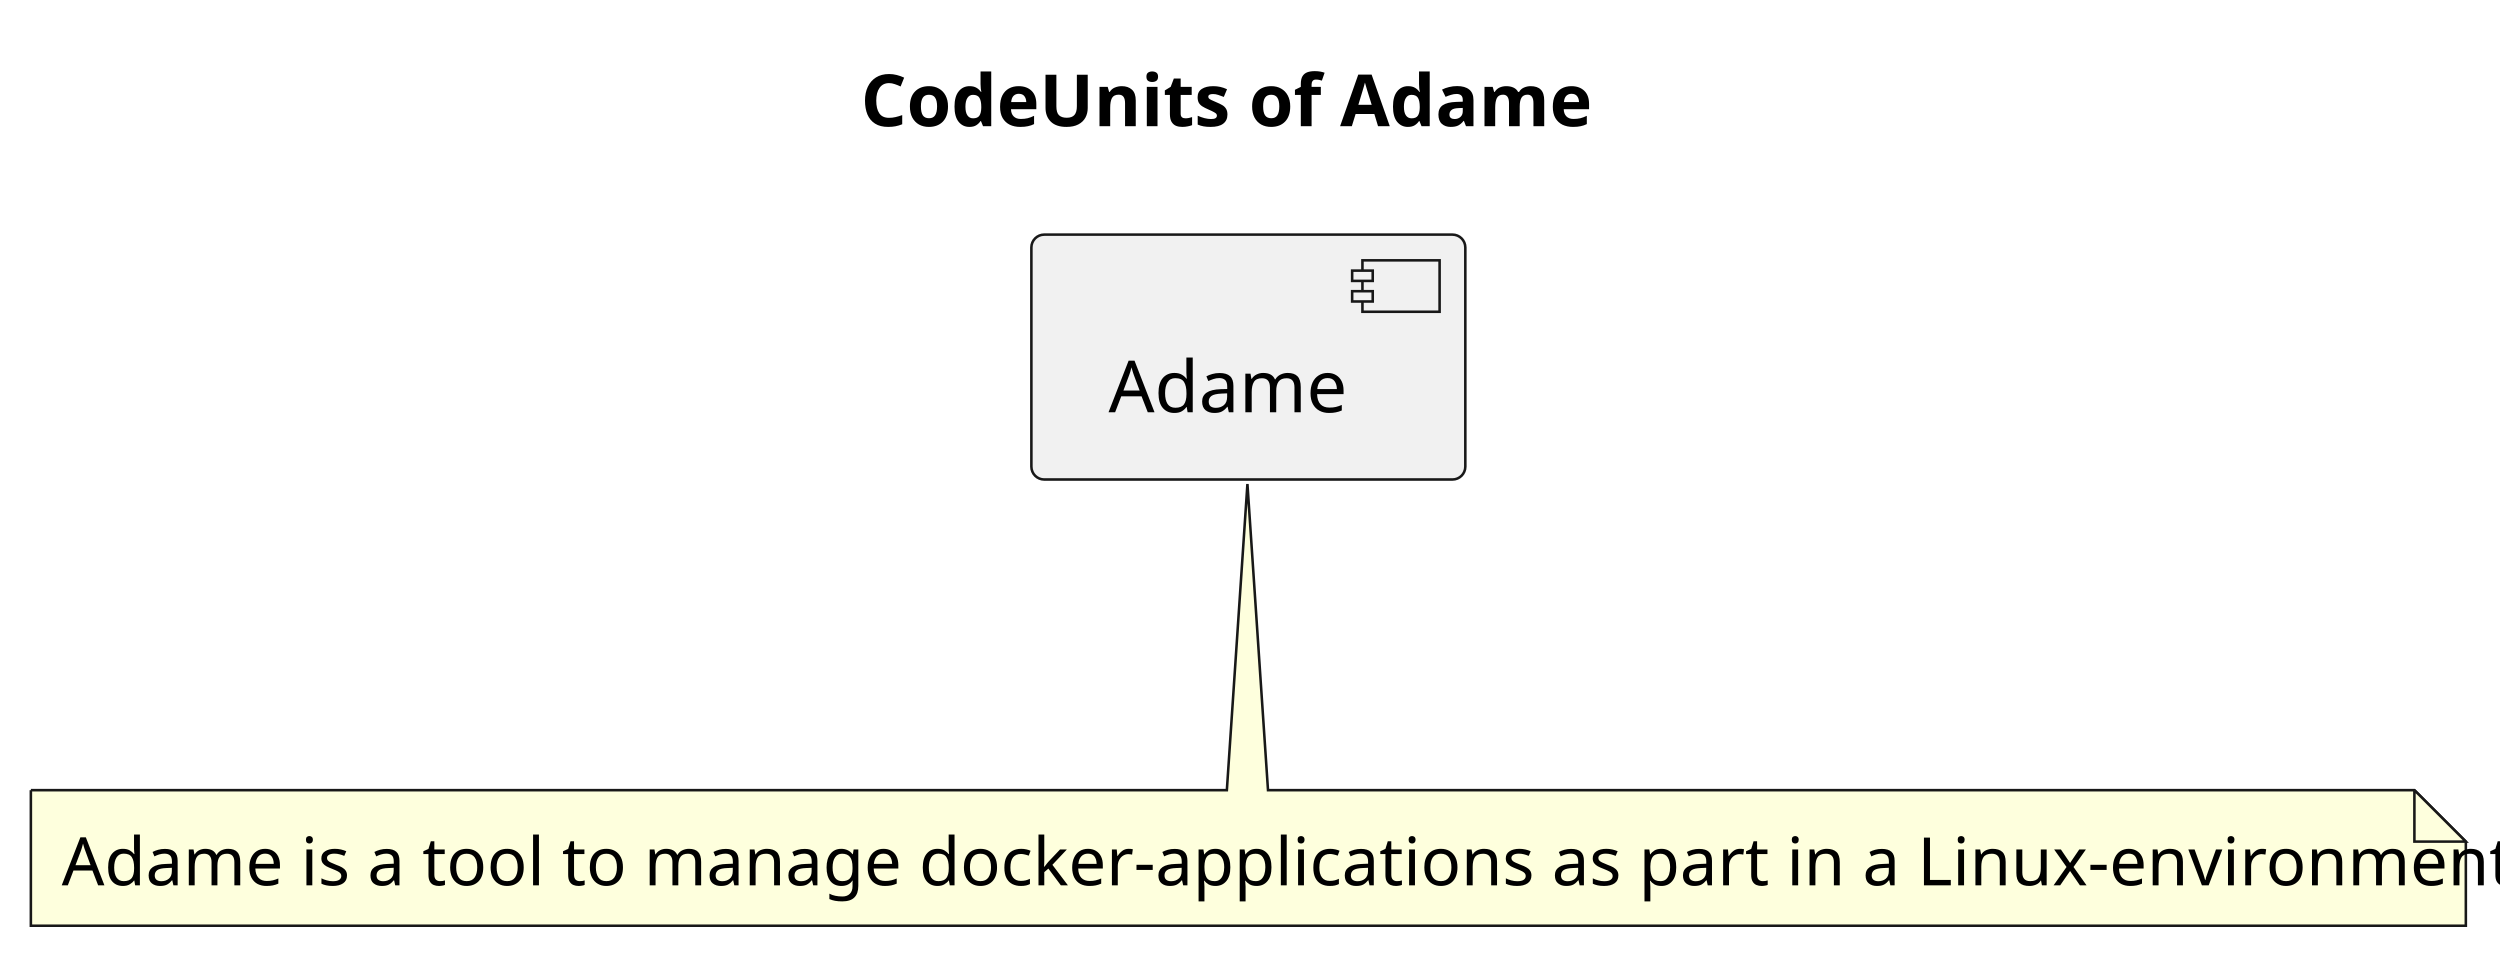
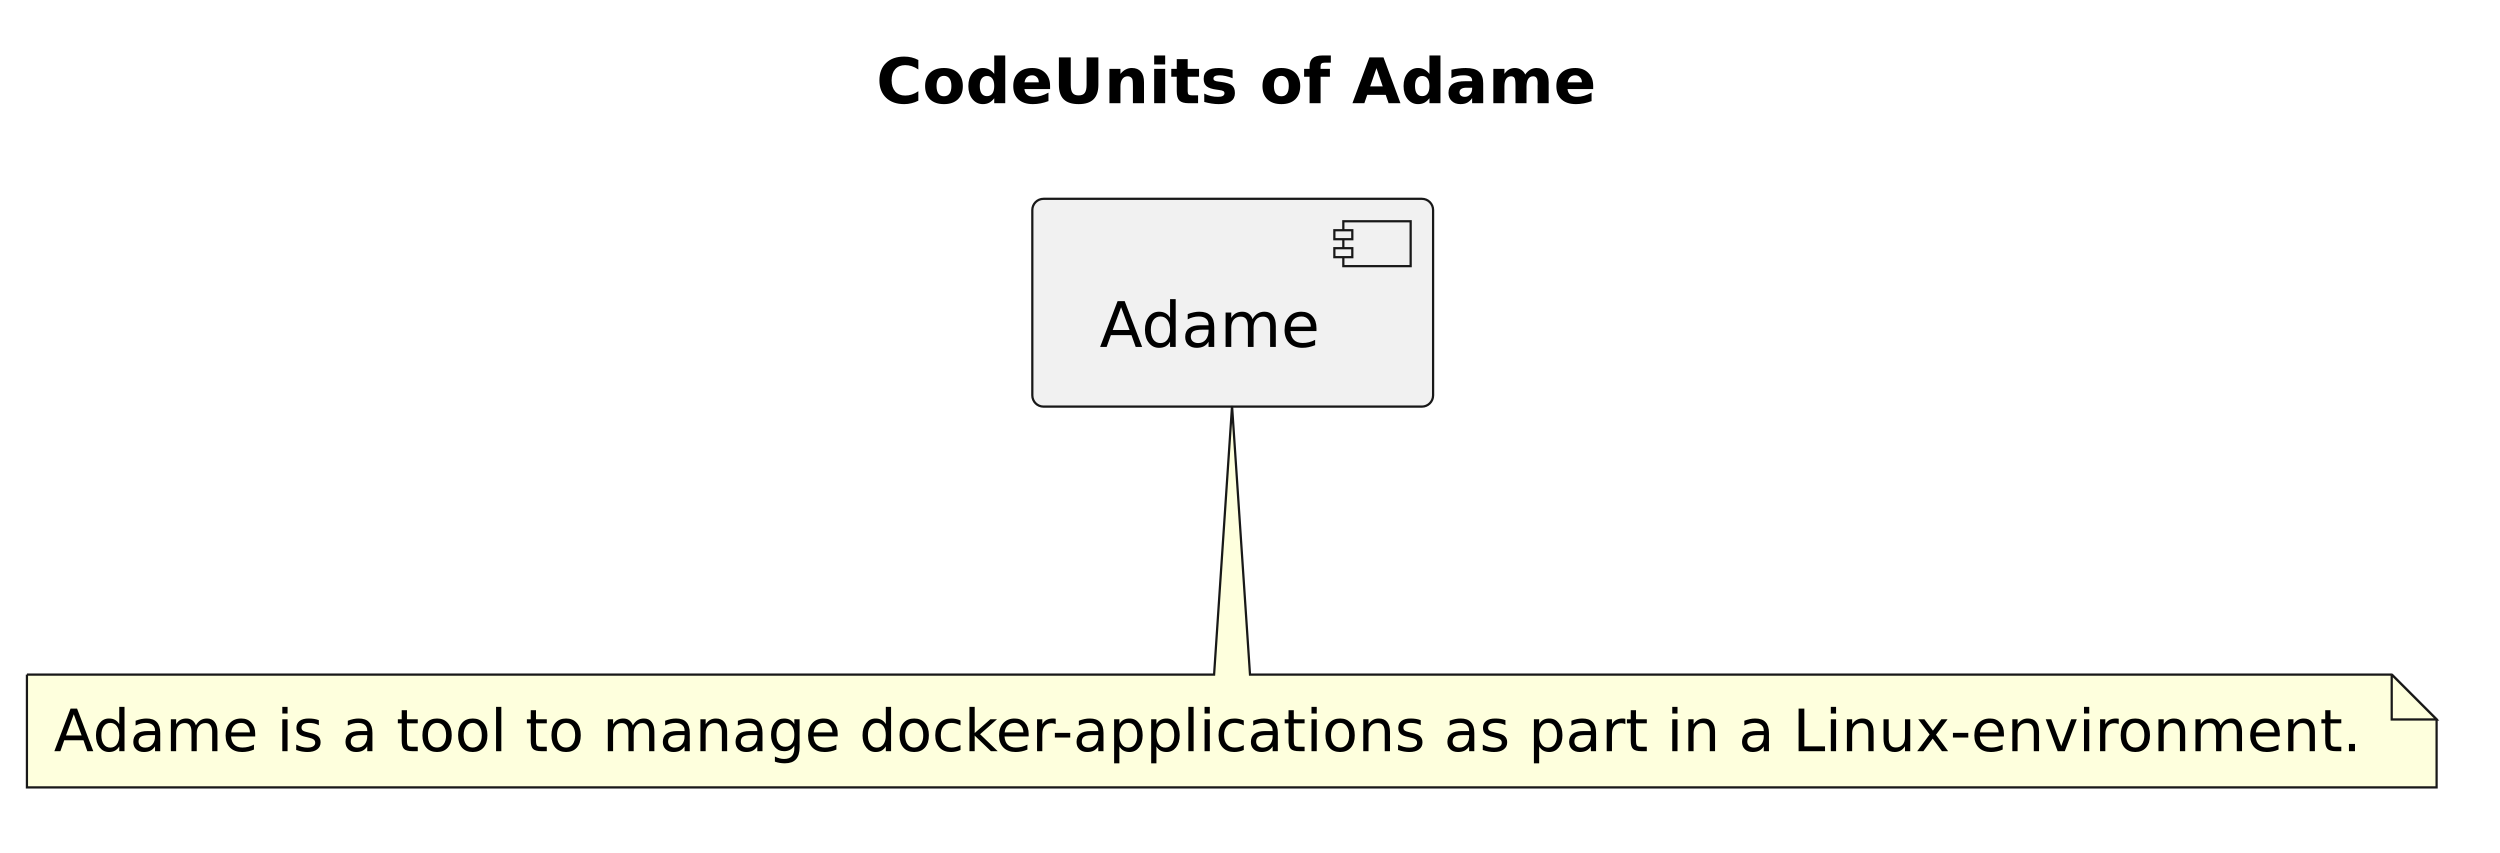
- <svg xmlns="http://www.w3.org/2000/svg" contentStyleType="text/css" data-diagram-type="DESCRIPTION" height="186px" preserveAspectRatio="none" style="width:486px;height:186px;background:#FFFFFF;" version="1.1" viewBox="0 0 486 186" width="486px" zoomAndPan="magnify">
+ <svg xmlns="http://www.w3.org/2000/svg" contentStyleType="text/css" data-diagram-type="DESCRIPTION" height="190px" preserveAspectRatio="none" style="width:557px;height:190px;background:#FFFFFF;" version="1.1" viewBox="0 0 557 190" width="557px" zoomAndPan="magnify">
  <defs />
  <g>
-     <g class="title" data-source-line="1">
-       <text fill="#000000" font-family="sans-serif" font-size="14" font-weight="bold" lengthAdjust="spacing" textLength="137.676" x="167.342" y="24.533">CodeUnits of Adame</text>
+     <g class="title" data-source-line="2">
+       <text fill="#000000" font-family="'DejaVu Sans'" font-size="14" font-weight="700" lengthAdjust="spacing" textLength="160.412" x="195.231" y="22.995">CodeUnits of Adame</text>
    </g>
-     <g class="entity" data-entity="Adame" data-source-line="3" data-uid="ent0002" id="entity_Adame">
-       <rect fill="#F1F1F1" height="47.609" rx="2.5" ry="2.5" style="stroke:#181818;stroke-width:0.5;" width="84.358" x="200.5" y="45.609" />
-       <rect fill="#F1F1F1" height="10" style="stroke:#181818;stroke-width:0.5;" width="15" x="264.858" y="50.609" />
-       <rect fill="#F1F1F1" height="2" style="stroke:#181818;stroke-width:0.5;" width="4" x="262.858" y="52.609" />
-       <rect fill="#F1F1F1" height="2" style="stroke:#181818;stroke-width:0.5;" width="4" x="262.858" y="56.609" />
-       <text fill="#000000" font-family="sans-serif" font-size="14" lengthAdjust="spacing" textLength="44.358" x="215.5" y="80.143">Adame</text>
+     <g class="entity" data-qualified-name="Adame" data-source-line="4" id="ent0001">
+       <rect fill="#F1F1F1" height="46.297" rx="2.5" ry="2.5" style="stroke:#181818;stroke-width:0.5;" width="89.294" x="230" y="44.297" />
+       <rect fill="#F1F1F1" height="10" style="stroke:#181818;stroke-width:0.5;" width="15" x="299.294" y="49.297" />
+       <rect fill="#F1F1F1" height="2" style="stroke:#181818;stroke-width:0.5;" width="4" x="297.294" y="51.297" />
+       <rect fill="#F1F1F1" height="2" style="stroke:#181818;stroke-width:0.5;" width="4" x="297.294" y="55.297" />
+       <text fill="#000000" font-family="'DejaVu Sans'" font-size="14" lengthAdjust="spacing" textLength="49.294" x="245" y="77.292">Adame</text>
    </g>
-     <g class="entity" data-entity="AdameNote" data-source-line="5" data-uid="ent0003" id="entity_AdameNote">
-       <path d="M6,153.609 L6,179.961 A0,0 0 0 0 6,179.961 L479.359,179.961 A0,0 0 0 0 479.359,179.961 L479.359,163.609 L469.359,153.609 L246.5,153.609 L242.5,94.089 L238.5,153.609 L6,153.609 A0,0 0 0 0 6,153.609" fill="#FEFFDD" style="stroke:#181818;stroke-width:0.5;" />
-       <path d="M469.359,153.609 L469.359,163.609 L479.359,163.609 L469.359,153.609" fill="#FEFFDD" style="stroke:#181818;stroke-width:0.5;" />
-       <text fill="#000000" font-family="sans-serif" font-size="13" lengthAdjust="spacing" textLength="452.359" x="12" y="172.105">Adame is a tool to manage docker-applications as part in a Linux-environment.</text>
+     <g class="entity" data-qualified-name="AdameNote" data-source-line="6" id="ent0002">
+       <path d="M6,150.297 L6,175.43 A0,0 0 0 0 6,175.43 L542.874,175.43 A0,0 0 0 0 542.874,175.43 L542.874,160.297 L532.874,150.297 L278.5,150.297 L274.5,90.457 L270.5,150.297 L6,150.297 A0,0 0 0 0 6,150.297" fill="#FEFFDD" style="stroke:#181818;stroke-width:0.5;" />
+       <path d="M532.874,150.297 L532.874,160.297 L542.874,160.297 L532.874,150.297" fill="#FEFFDD" style="stroke:#181818;stroke-width:0.5;" />
+       <text fill="#000000" font-family="'DejaVu Sans'" font-size="13" lengthAdjust="spacing" textLength="515.874" x="12" y="167.364">Adame is a tool to manage docker-applications as part in a Linux-environment.</text>
    </g>
  </g>
</svg>
